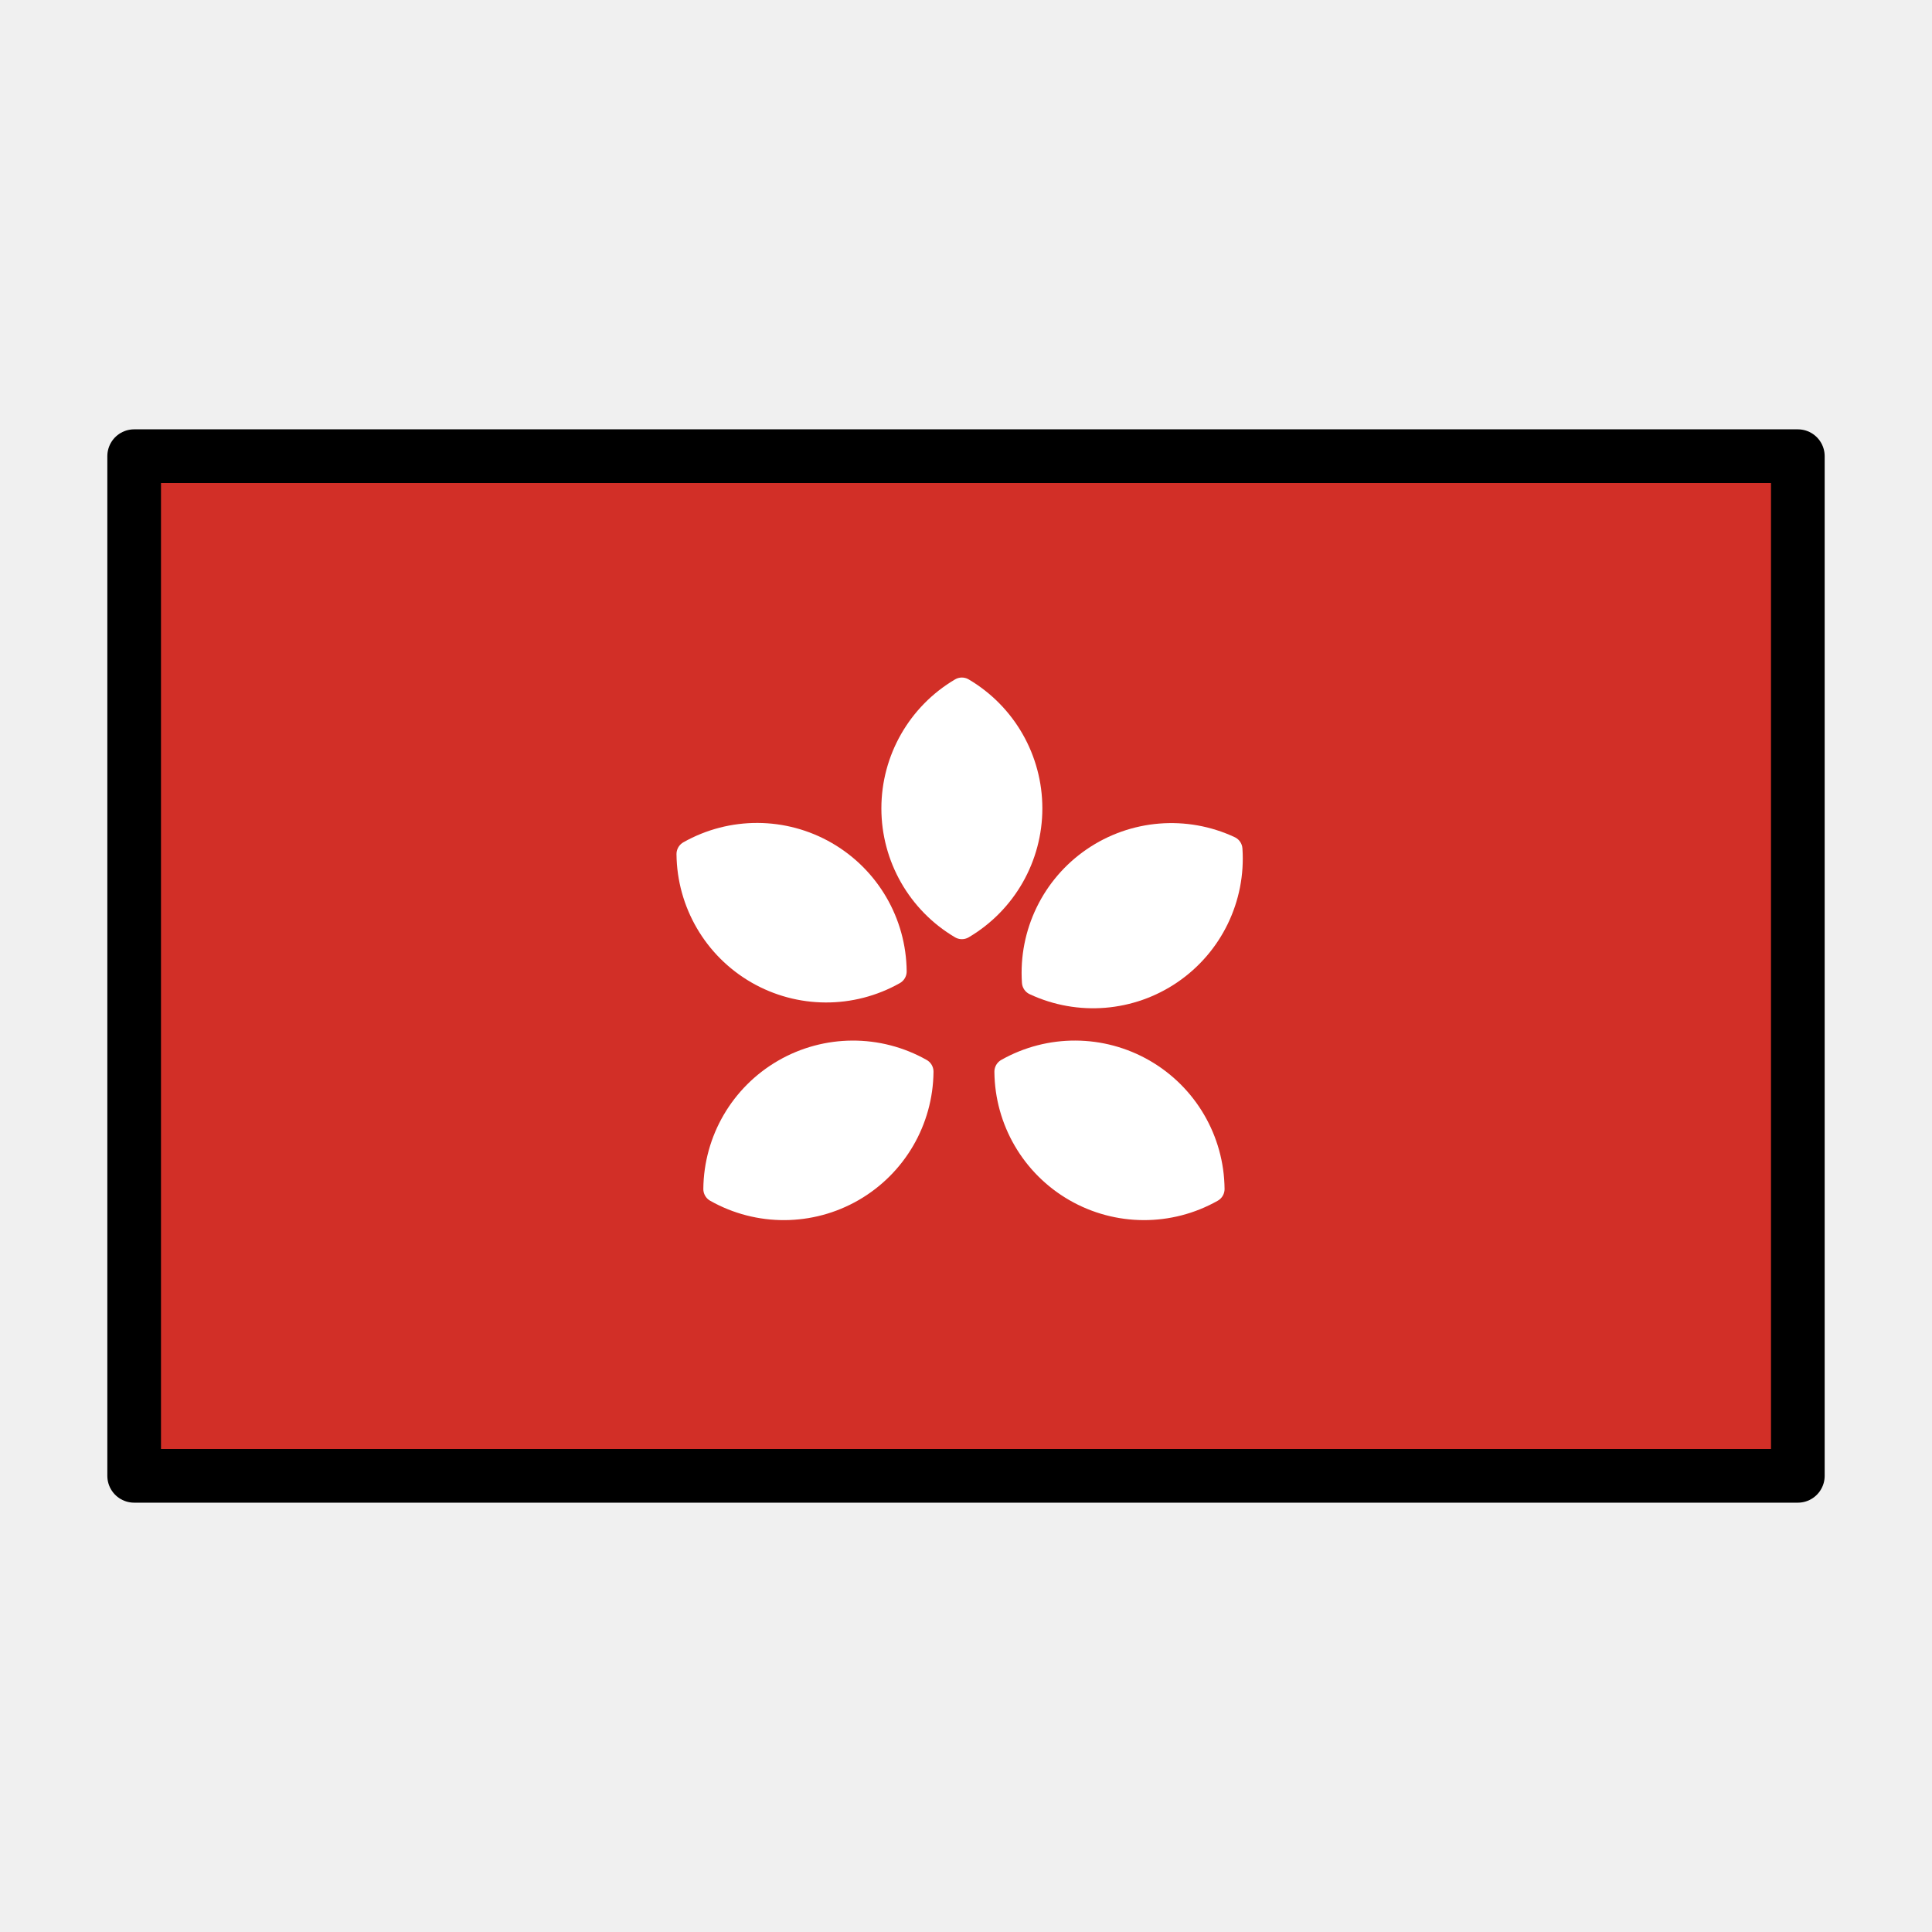
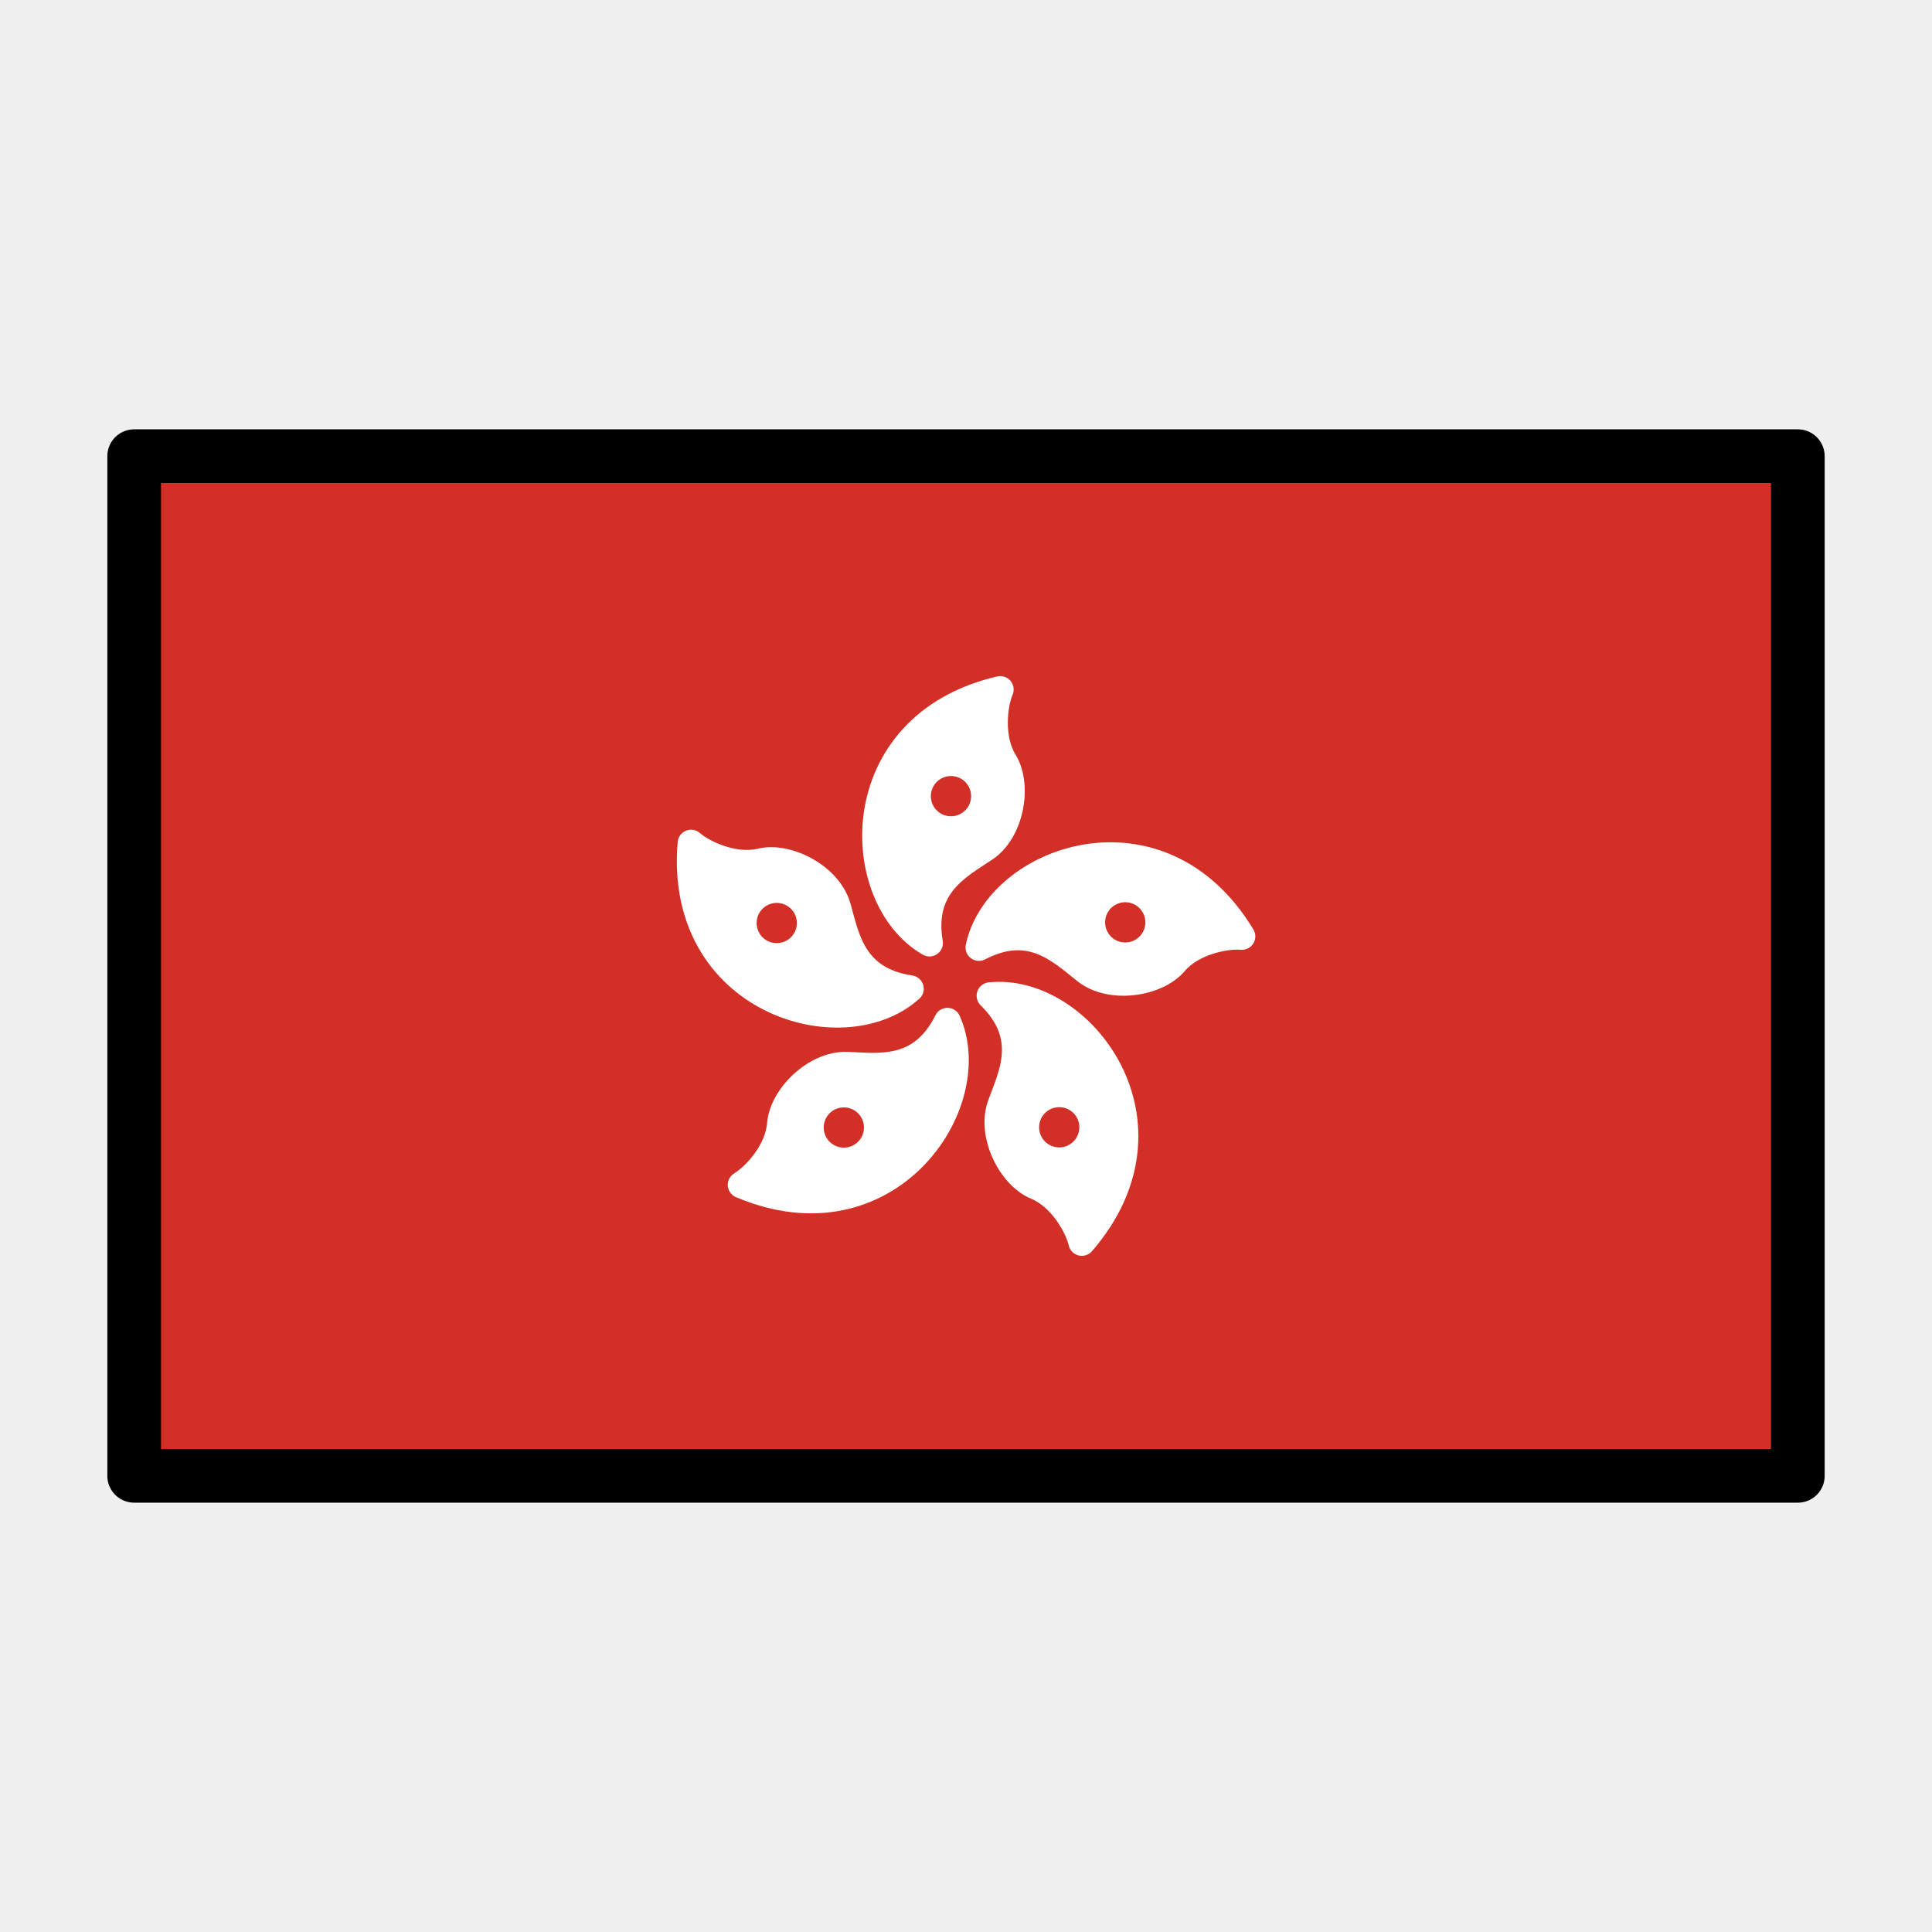
<svg xmlns="http://www.w3.org/2000/svg" id="emoji" viewBox="0 0 72 72">
  <g id="color">
    <rect x="5" y="17" width="62" height="38" fill="#d22f27" />
-     <path fill="#fff" stroke="#fff" stroke-linecap="round" stroke-linejoin="round" d="M35.847,34.5a5.079,5.079,0,0,0-.001-8.75,5.079,5.079,0,0,0-.001,8.75Z" />
-     <path fill="#fff" stroke="#fff" stroke-linecap="round" stroke-linejoin="round" d="M26.712,44.313a5.078,5.078,0,0,0,7.577-4.376,5.079,5.079,0,0,0-7.578,4.374Z" />
-     <path fill="#fff" stroke="#fff" stroke-linecap="round" stroke-linejoin="round" d="M37.558,39.938a5.078,5.078,0,0,0,7.578,4.374,5.079,5.079,0,0,0-7.577-4.376Z" />
-     <path fill="#fff" stroke="#fff" stroke-linecap="round" stroke-linejoin="round" d="M25.711,31.828a5.079,5.079,0,0,0,7.578,4.374,5.078,5.078,0,0,0-7.577-4.376Z" />
-     <path fill="#fff" stroke="#fff" stroke-linecap="round" stroke-linejoin="round" d="M45.803,31.653a5.079,5.079,0,0,1-7.219,4.944,5.079,5.079,0,0,1,7.218-4.945Z" />
+     <path fill="#fff" stroke="#fff" stroke-linecap="round" stroke-linejoin="round" d="m36.7 31.62c0.982-0.658 1.256-2.365 0.72-3.238-0.536-0.872-0.379-2.135-0.144-2.686-5.763 1.337-5.569 7.762-2.637 9.448-0.36-2.147 1.079-2.866 2.061-3.524z" />
+     <circle cx="35.44" cy="29.67" r="0.75" fill="#d22f27" fill-rule="evenodd" paint-order="normal" />
+     <path fill="#fff" stroke="#fff" stroke-linecap="round" stroke-linejoin="round" d="m40.47 36.18c0.929 0.73 2.638 0.463 3.302-0.316 0.664-0.779 1.913-1.02 2.51-0.967-3.052-5.067-9.103-2.898-9.8 0.412 1.931-1.006 3.059 0.141 3.988 0.871z" />
+     <circle cx="45.65" cy="-29.26" r="0.75" transform="rotate(72)" fill="#d22f27" fill-rule="evenodd" paint-order="normal" />
+     <path fill="#fff" stroke="#fff" stroke-linecap="round" stroke-linejoin="round" d="m37.3 41.17c-0.407 1.109 0.374 2.652 1.321 3.042 0.946 0.391 1.561 1.505 1.695 2.089 3.876-4.469-0.057-9.553-3.42-9.193 1.554 1.526 0.811 2.953 0.404 4.062z" />
+     <circle cx="-7.242" cy="-57.19" r="0.75" transform="rotate(144)" fill="#d22f27" fill-rule="evenodd" paint-order="normal" />
+     <path fill="#fff" stroke="#fff" stroke-linecap="round" stroke-linejoin="round" d="m31.57 39.7c-1.181-0.045-2.406 1.176-2.485 2.196-0.079 1.021-0.949 1.95-1.463 2.258 5.448 2.306 9.068-3.006 7.686-6.094-0.971 1.949-2.558 1.684-3.738 1.639z" />
+     <circle cx="-50.14" cy="-15.51" r="0.75" transform="rotate(216)" fill="#d22f27" fill-rule="evenodd" paint-order="normal" />
+     <path fill="#fff" stroke="#fff" stroke-linecap="round" stroke-linejoin="round" d="m31.21 33.8c-0.323-1.137-1.862-1.925-2.857-1.685s-2.147-0.3-2.599-0.694c-0.509 5.894 5.661 7.695 8.171 5.427-2.154-0.321-2.392-1.912-2.714-3.049z" />
+     <circle cx="-23.77" cy="38.16" r="0.75" transform="rotate(-72)" fill="#d22f27" fill-rule="evenodd" paint-order="normal" />
  </g>
  <g id="line">
    <rect x="5" y="17" width="62" height="38" fill="none" stroke="#000" stroke-linecap="round" stroke-linejoin="round" stroke-width="2" />
  </g>
</svg>
